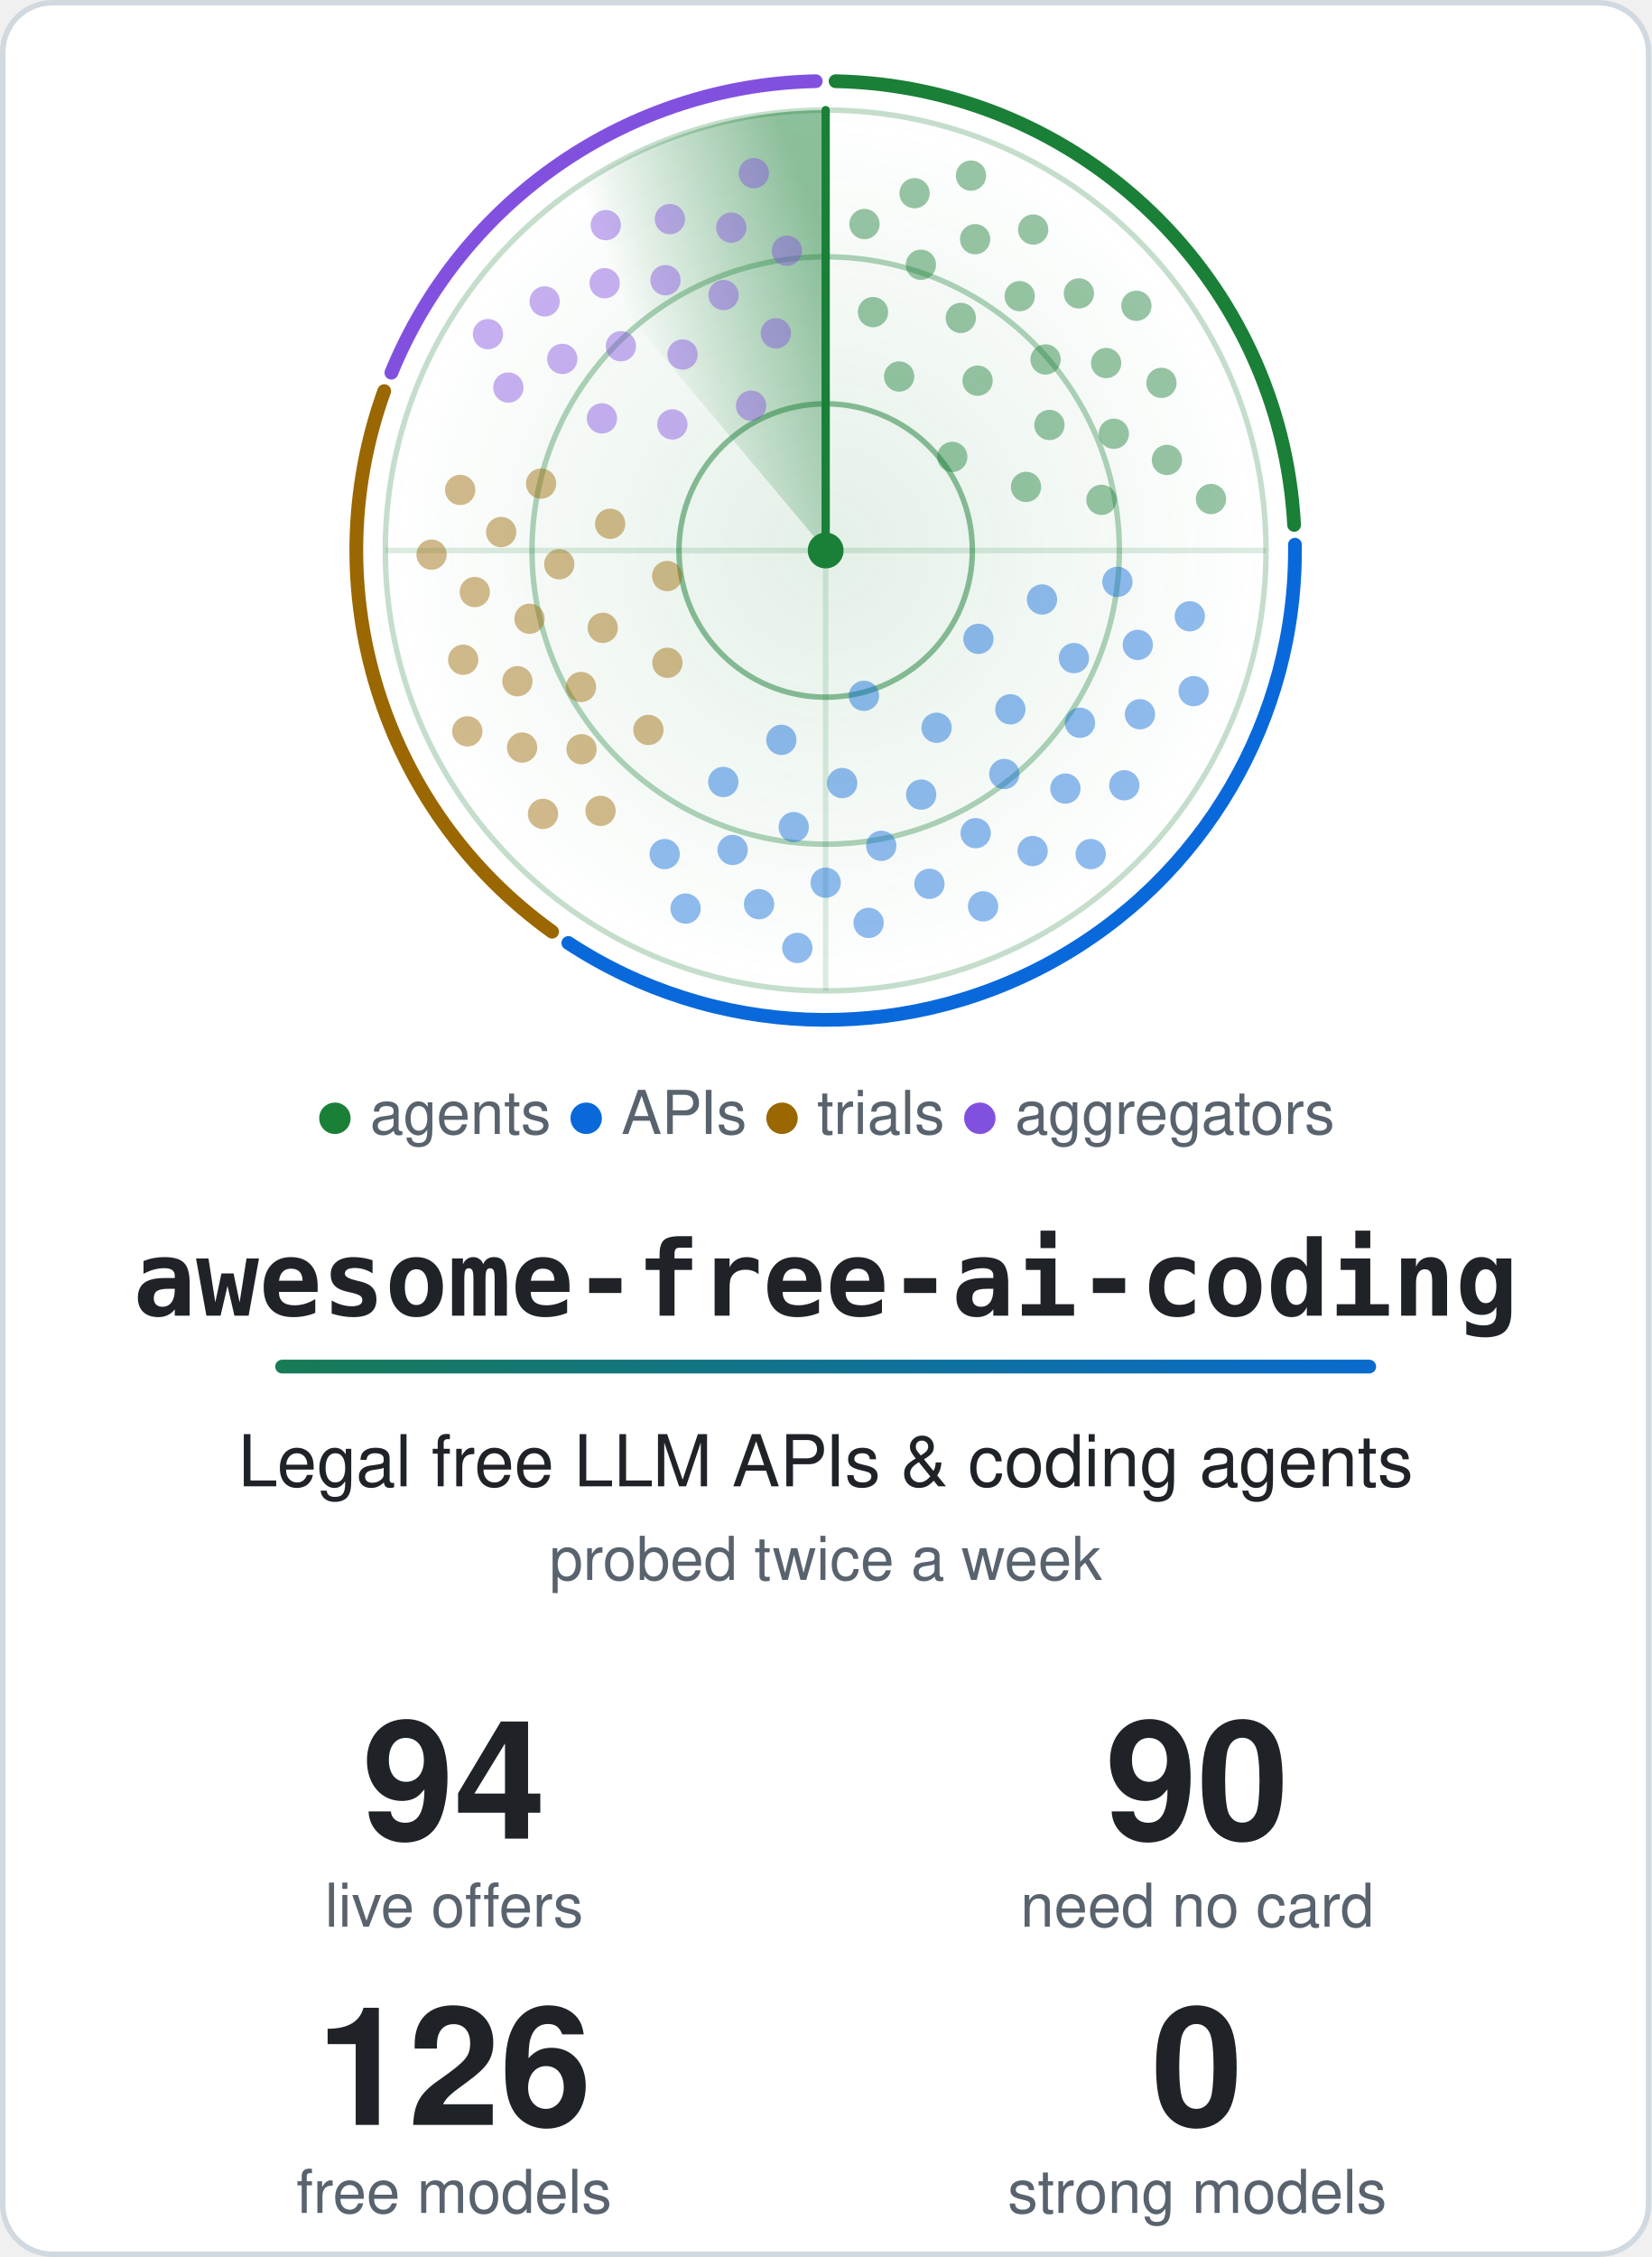
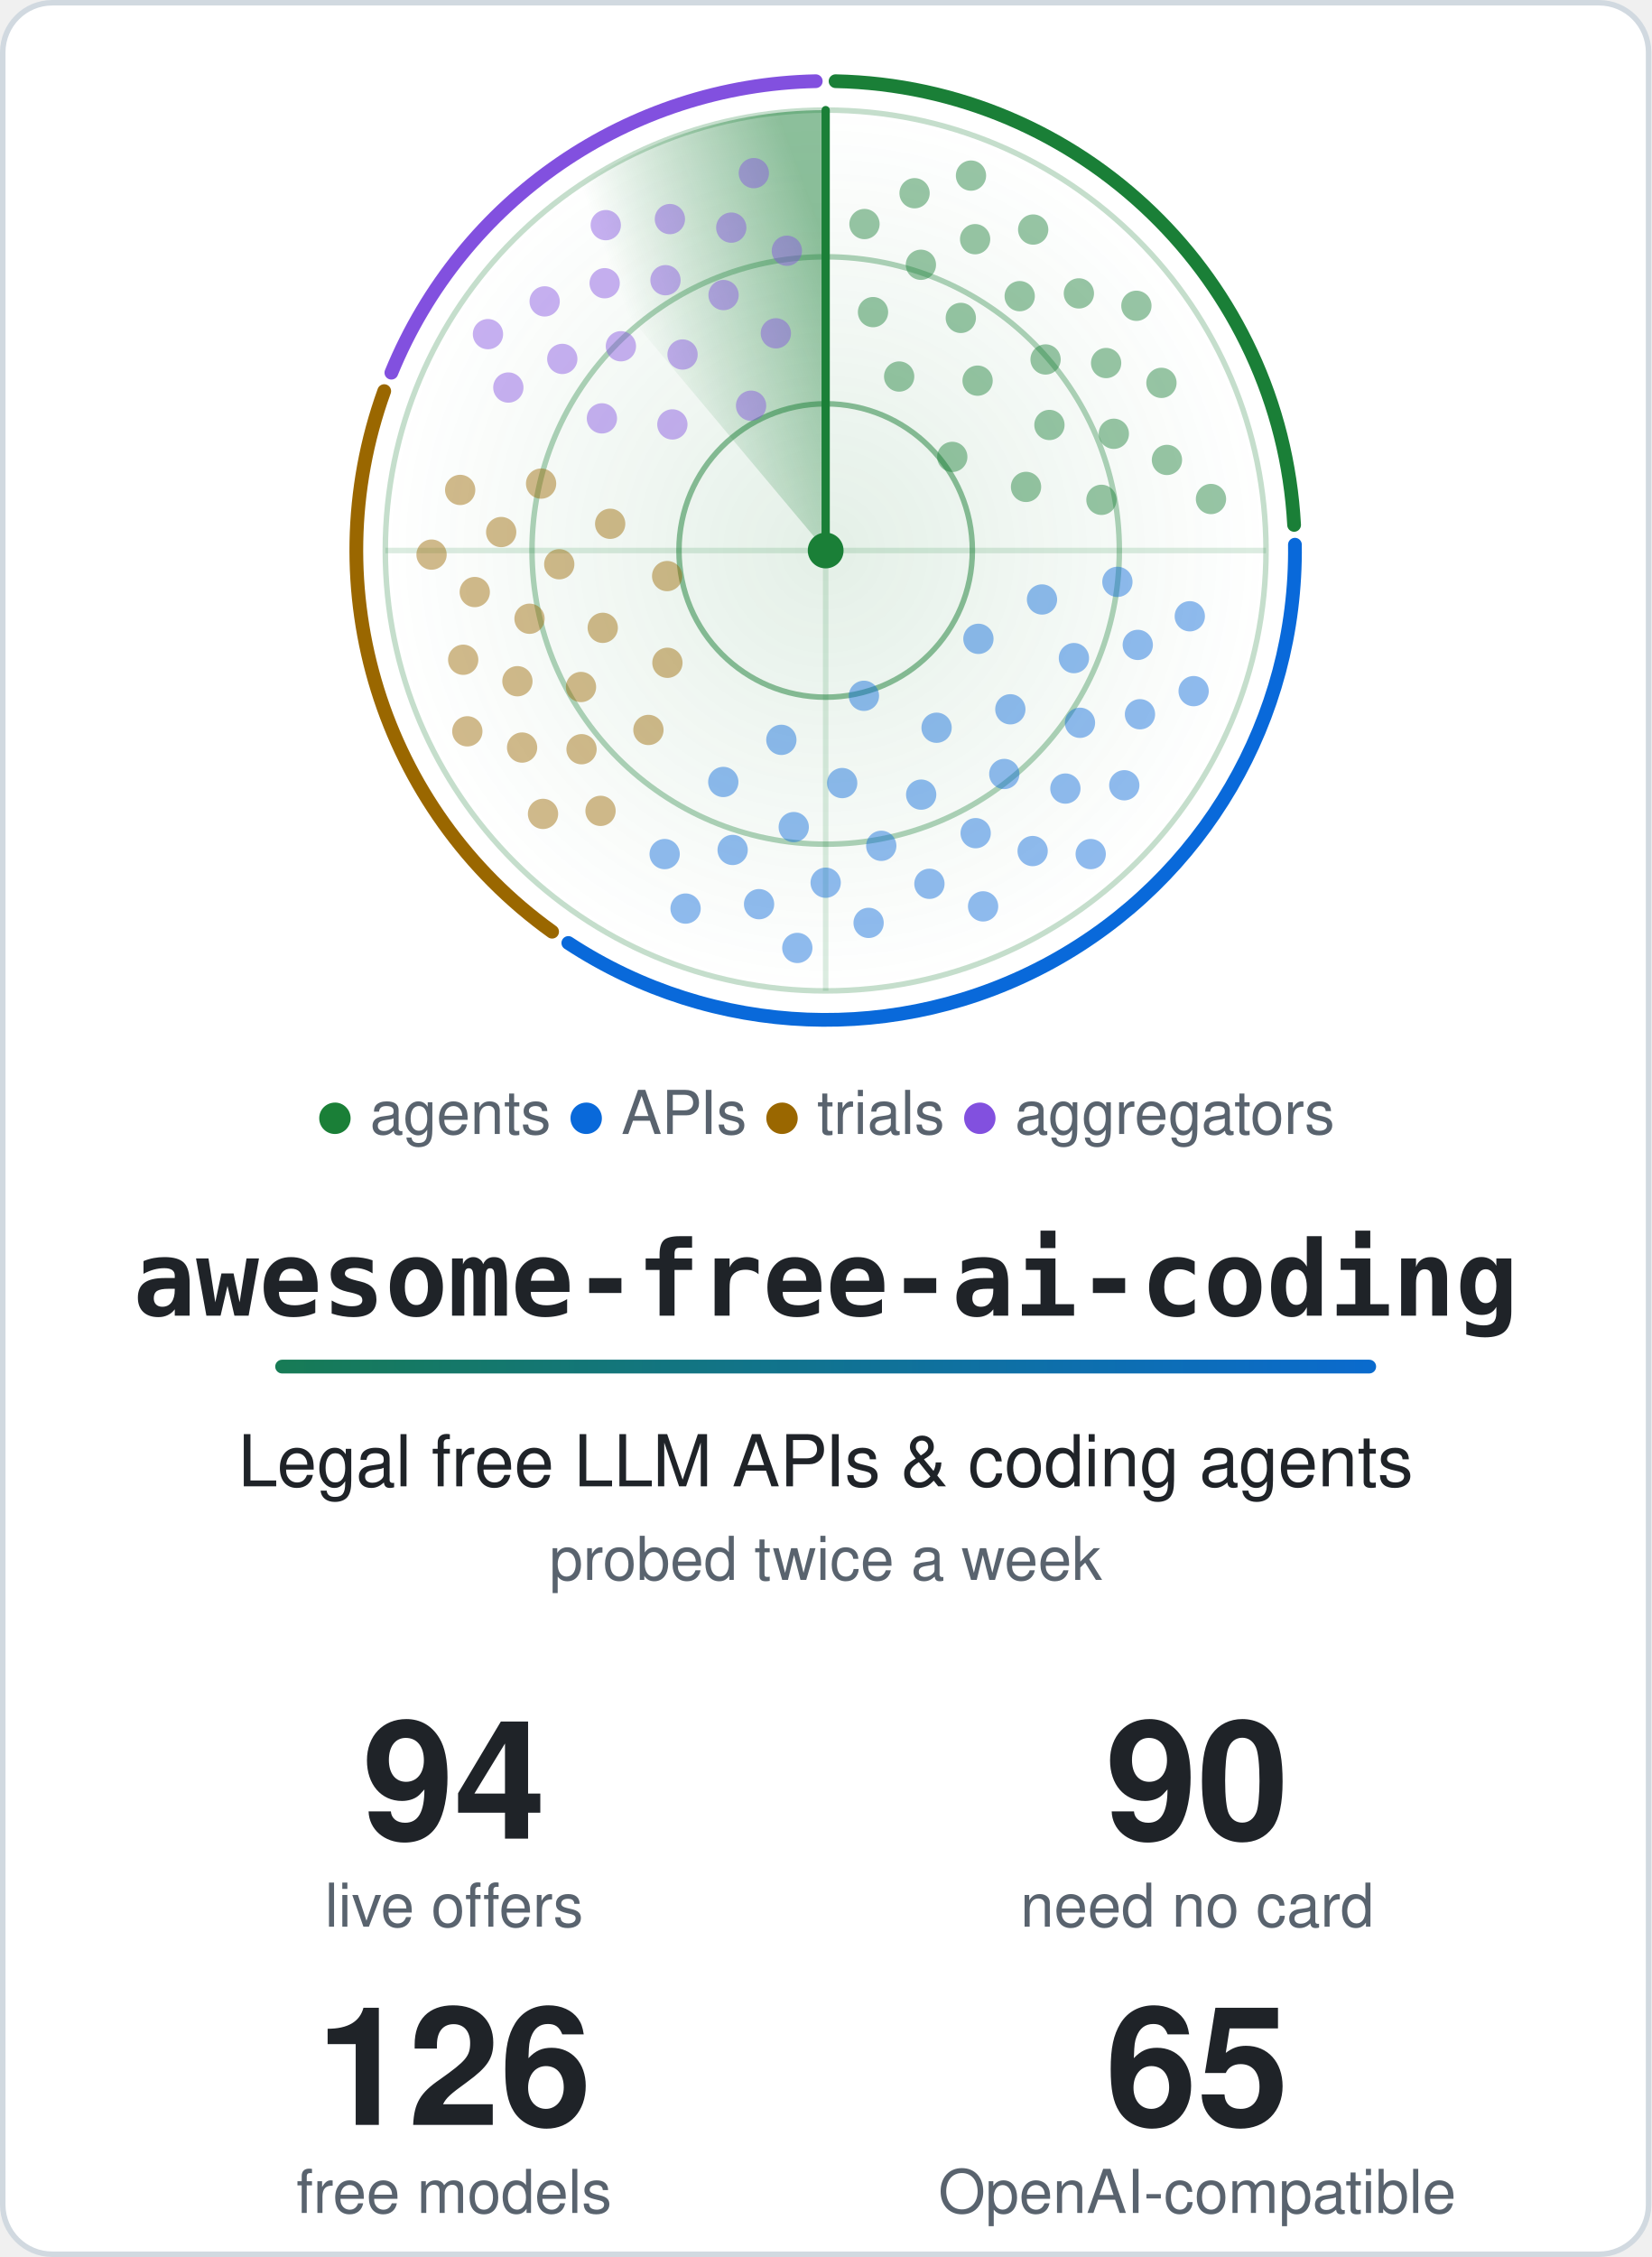
<svg xmlns="http://www.w3.org/2000/svg" width="600" height="820" viewBox="0 0 600 820" role="img" aria-labelledby="title">
  <style>.card{fill:#ffffff;stroke:#d1d9e0}.t{fill:#1f2328}.m{fill:#59636e}.ring{stroke:#1a7f37}.hub{fill:#1a7f37}.beam{stroke:#1a7f37}.s0,.s1,.g0,.g1{stop-color:#1a7f37}.a0{stop-color:#1a7f37}.a1{stop-color:#0969da}.dot.agents,.key.agents{fill:#1a7f37}.rim.agents{stroke:#1a7f37}.dot.apis,.key.apis{fill:#0969da}.rim.apis{stroke:#0969da}.dot.trials,.key.trials{fill:#9a6700}.rim.trials{stroke:#9a6700}.dot.aggregators,.key.aggregators{fill:#8250df}.rim.aggregators{stroke:#8250df}@media (prefers-color-scheme: dark) {.card{fill:#0d1117;stroke:#3d444d}.t{fill:#f0f6fc}.m{fill:#9198a1}.ring{stroke:#3fb950}.hub{fill:#3fb950}.beam{stroke:#3fb950}.s0,.s1,.g0,.g1{stop-color:#3fb950}.a0{stop-color:#3fb950}.a1{stop-color:#4493f8}.dot.agents,.key.agents{fill:#3fb950}.rim.agents{stroke:#3fb950}.dot.apis,.key.apis{fill:#4493f8}.rim.apis{stroke:#4493f8}.dot.trials,.key.trials{fill:#d29922}.rim.trials{stroke:#d29922}.dot.aggregators,.key.aggregators{fill:#ab7df8}.rim.aggregators{stroke:#ab7df8}}.rim{fill:none}.s0{stop-opacity:.5}.s1,.g1{stop-opacity:0}.g0{stop-opacity:.12}.dot{opacity:.45;animation:ping 6s linear infinite}@keyframes ping{0%,4%{opacity:1}55%,100%{opacity:.45}}.turning{animation:turn 6s linear infinite}@keyframes turn{to{transform:rotate(360deg)}}@media (prefers-reduced-motion: reduce) {.dot { animation: none; opacity: 1 } .turning { animation: none }}</style>
  <defs>
    <linearGradient id="accent" gradientUnits="userSpaceOnUse" x1="0" y1="0" x2="540" y2="0">
      <stop class="a0" offset="0" />
      <stop class="a1" offset="1" />
    </linearGradient>
  </defs>
  <rect class="card" x="1" y="1" width="598" height="818" rx="18" stroke-width="2" />
  <defs>
    <radialGradient id="glow">
      <stop class="g0" offset="0" />
      <stop class="g1" offset="1" />
    </radialGradient>
  </defs>
  <circle cx="300.0" cy="200.0" r="160.0" fill="url(#glow)" />
  <circle class="ring" cx="300.0" cy="200.0" r="53.3" fill="none" stroke-width="2" stroke-opacity=".5" />
  <circle class="ring" cx="300.0" cy="200.0" r="106.7" fill="none" stroke-width="2" stroke-opacity=".35" />
  <circle class="ring" cx="300.0" cy="200.0" r="160.0" fill="none" stroke-width="2" stroke-opacity=".25" />
  <path class="ring" d="M140.0 200.0H460.0M300.0 40.0V360.0" stroke-width="2" stroke-opacity=".15" />
  <path class="rim agents" d="M303.6 29.5A170.5 170.5 0 0 1 470.2 190.7" stroke-width="5" stroke-linecap="round" />
  <path class="rim apis" d="M470.5 197.9A170.5 170.5 0 0 1 206.5 342.6" stroke-width="5" stroke-linecap="round" />
  <path class="rim trials" d="M200.6 338.5A170.5 170.5 0 0 1 139.6 142.1" stroke-width="5" stroke-linecap="round" />
  <path class="rim aggregators" d="M142.2 135.4A170.5 170.5 0 0 1 296.4 29.5" stroke-width="5" stroke-linecap="round" />
  <defs>
    <linearGradient id="sweep" gradientUnits="userSpaceOnUse" x1="300.0" y1="88.0" x2="228.0" y2="114.2">
      <stop class="s0" offset="0" />
      <stop class="s1" offset="1" />
    </linearGradient>
  </defs>
  <g class="turning" style="transform-origin:300.0px 200.0px">
    <path fill="url(#sweep)" d="M300.0 200.0L197.2 77.4A160.0 160.0 0 0 1 300.0 40.0Z" />
    <line class="beam" x1="300.0" y1="200.0" x2="300.0" y2="40.0" stroke-width="3" stroke-linecap="round" />
  </g>
  <circle class="dot agents" cx="346.0" cy="166.0" r="5.5" style="animation-delay:0.89s" />
  <circle class="dot agents" cx="326.7" cy="136.8" r="5.5" style="animation-delay:0.38s" />
  <circle class="dot agents" cx="372.8" cy="176.9" r="5.5" style="animation-delay:1.21s" />
  <circle class="dot agents" cx="355.2" cy="138.3" r="5.5" style="animation-delay:0.70s" />
  <circle class="dot agents" cx="317.2" cy="113.4" r="5.5" style="animation-delay:0.19s" />
  <circle class="dot agents" cx="381.3" cy="154.4" r="5.5" style="animation-delay:1.01s" />
  <circle class="dot agents" cx="349.1" cy="115.5" r="5.5" style="animation-delay:0.50s" />
  <circle class="dot agents" cx="400.2" cy="181.6" r="5.5" style="animation-delay:1.33s" />
  <circle class="dot agents" cx="379.9" cy="130.6" r="5.5" style="animation-delay:0.82s" />
  <circle class="dot agents" cx="334.6" cy="96.2" r="5.5" style="animation-delay:0.31s" />
  <circle class="dot agents" cx="404.7" cy="157.6" r="5.5" style="animation-delay:1.13s" />
  <circle class="dot agents" cx="370.5" cy="107.6" r="5.5" style="animation-delay:0.62s" />
  <circle class="dot agents" cx="314.1" cy="81.4" r="5.5" style="animation-delay:0.11s" />
  <circle class="dot agents" cx="401.9" cy="131.9" r="5.5" style="animation-delay:0.94s" />
  <circle class="dot agents" cx="354.3" cy="86.9" r="5.5" style="animation-delay:0.43s" />
  <circle class="dot agents" cx="424.0" cy="167.1" r="5.5" style="animation-delay:1.25s" />
  <circle class="dot agents" cx="392.0" cy="106.6" r="5.5" style="animation-delay:0.74s" />
  <circle class="dot agents" cx="332.3" cy="70.2" r="5.5" style="animation-delay:0.23s" />
  <circle class="dot agents" cx="422.0" cy="139.1" r="5.5" style="animation-delay:1.06s" />
  <circle class="dot agents" cx="375.4" cy="83.4" r="5.5" style="animation-delay:0.55s" />
  <circle class="dot agents" cx="440.0" cy="181.3" r="5.5" style="animation-delay:1.37s" />
  <circle class="dot agents" cx="412.9" cy="111.1" r="5.5" style="animation-delay:0.86s" />
  <circle class="dot agents" cx="352.8" cy="63.8" r="5.5" style="animation-delay:0.35s" />
  <circle class="dot apis" cx="313.9" cy="252.8" r="5.5" style="animation-delay:2.75s" />
  <circle class="dot apis" cx="355.5" cy="232.1" r="5.5" style="animation-delay:2.00s" />
  <circle class="dot apis" cx="283.9" cy="268.8" r="5.5" style="animation-delay:3.22s" />
  <circle class="dot apis" cx="340.3" cy="264.4" r="5.5" style="animation-delay:2.47s" />
  <circle class="dot apis" cx="378.6" cy="217.8" r="5.5" style="animation-delay:1.71s" />
  <circle class="dot apis" cx="306.0" cy="284.5" r="5.5" style="animation-delay:2.93s" />
  <circle class="dot apis" cx="367.1" cy="257.7" r="5.5" style="animation-delay:2.18s" />
  <circle class="dot apis" cx="262.8" cy="284.1" r="5.5" style="animation-delay:3.40s" />
  <circle class="dot apis" cx="334.7" cy="288.7" r="5.5" style="animation-delay:2.64s" />
  <circle class="dot apis" cx="390.2" cy="239.1" r="5.5" style="animation-delay:1.89s" />
  <circle class="dot apis" cx="288.4" cy="300.5" r="5.5" style="animation-delay:3.11s" />
  <circle class="dot apis" cx="364.9" cy="281.2" r="5.5" style="animation-delay:2.36s" />
  <circle class="dot apis" cx="406.0" cy="211.4" r="5.5" style="animation-delay:1.60s" />
  <circle class="dot apis" cx="320.2" cy="307.3" r="5.5" style="animation-delay:2.82s" />
  <circle class="dot apis" cx="392.4" cy="262.6" r="5.5" style="animation-delay:2.07s" />
  <circle class="dot apis" cx="266.2" cy="308.8" r="5.5" style="animation-delay:3.29s" />
  <circle class="dot apis" cx="354.5" cy="302.7" r="5.5" style="animation-delay:2.53s" />
  <circle class="dot apis" cx="413.4" cy="234.3" r="5.5" style="animation-delay:1.78s" />
  <circle class="dot apis" cx="300.0" cy="320.7" r="5.5" style="animation-delay:3.00s" />
  <circle class="dot apis" cx="387.1" cy="286.5" r="5.5" style="animation-delay:2.25s" />
  <circle class="dot apis" cx="241.5" cy="310.3" r="5.5" style="animation-delay:3.47s" />
  <circle class="dot apis" cx="337.7" cy="321.1" r="5.5" style="animation-delay:2.71s" />
  <circle class="dot apis" cx="414.2" cy="259.5" r="5.5" style="animation-delay:1.96s" />
  <circle class="dot apis" cx="275.8" cy="328.5" r="5.5" style="animation-delay:3.18s" />
  <circle class="dot apis" cx="375.2" cy="309.2" r="5.5" style="animation-delay:2.42s" />
  <circle class="dot apis" cx="432.3" cy="223.9" r="5.5" style="animation-delay:1.67s" />
  <circle class="dot apis" cx="315.6" cy="335.3" r="5.5" style="animation-delay:2.89s" />
  <circle class="dot apis" cx="408.5" cy="285.3" r="5.5" style="animation-delay:2.14s" />
  <circle class="dot apis" cx="249.1" cy="330.1" r="5.5" style="animation-delay:3.36s" />
  <circle class="dot apis" cx="357.2" cy="329.3" r="5.5" style="animation-delay:2.60s" />
  <circle class="dot apis" cx="433.7" cy="251.1" r="5.5" style="animation-delay:1.85s" />
  <circle class="dot apis" cx="289.7" cy="344.4" r="5.5" style="animation-delay:3.07s" />
  <circle class="dot apis" cx="396.3" cy="310.3" r="5.5" style="animation-delay:2.31s" />
  <circle class="dot trials" cx="242.4" cy="209.3" r="5.5" style="animation-delay:4.35s" />
  <circle class="dot trials" cx="242.5" cy="240.8" r="5.5" style="animation-delay:3.91s" />
  <circle class="dot trials" cx="221.7" cy="190.3" r="5.5" style="animation-delay:4.62s" />
  <circle class="dot trials" cx="219.0" cy="228.1" r="5.5" style="animation-delay:4.18s" />
  <circle class="dot trials" cx="235.6" cy="265.2" r="5.5" style="animation-delay:3.74s" />
  <circle class="dot trials" cx="203.2" cy="205.0" r="5.5" style="animation-delay:4.45s" />
  <circle class="dot trials" cx="211.1" cy="249.6" r="5.5" style="animation-delay:4.01s" />
  <circle class="dot trials" cx="196.6" cy="175.7" r="5.5" style="animation-delay:4.72s" />
  <circle class="dot trials" cx="192.4" cy="224.8" r="5.5" style="animation-delay:4.28s" />
  <circle class="dot trials" cx="211.3" cy="272.2" r="5.5" style="animation-delay:3.85s" />
  <circle class="dot trials" cx="182.1" cy="193.3" r="5.5" style="animation-delay:4.55s" />
  <circle class="dot trials" cx="188.0" cy="247.5" r="5.5" style="animation-delay:4.12s" />
  <circle class="dot trials" cx="218.2" cy="294.6" r="5.5" style="animation-delay:3.68s" />
  <circle class="dot trials" cx="172.5" cy="215.1" r="5.5" style="animation-delay:4.39s" />
  <circle class="dot trials" cx="189.7" cy="271.6" r="5.5" style="animation-delay:3.95s" />
  <circle class="dot trials" cx="167.2" cy="178.0" r="5.5" style="animation-delay:4.66s" />
  <circle class="dot trials" cx="168.3" cy="239.7" r="5.5" style="animation-delay:4.22s" />
  <circle class="dot trials" cx="197.3" cy="295.7" r="5.5" style="animation-delay:3.78s" />
  <circle class="dot trials" cx="156.8" cy="201.5" r="5.5" style="animation-delay:4.49s" />
  <circle class="dot trials" cx="169.8" cy="265.7" r="5.5" style="animation-delay:4.05s" />
  <circle class="dot aggregators" cx="272.9" cy="147.4" r="5.5" style="animation-delay:5.55s" />
  <circle class="dot aggregators" cx="244.3" cy="154.2" r="5.5" style="animation-delay:5.16s" />
  <circle class="dot aggregators" cx="281.9" cy="121.1" r="5.5" style="animation-delay:5.79s" />
  <circle class="dot aggregators" cx="248.0" cy="128.8" r="5.5" style="animation-delay:5.40s" />
  <circle class="dot aggregators" cx="218.7" cy="152.0" r="5.5" style="animation-delay:5.01s" />
  <circle class="dot aggregators" cx="262.9" cy="107.2" r="5.5" style="animation-delay:5.64s" />
  <circle class="dot aggregators" cx="225.6" cy="125.8" r="5.5" style="animation-delay:5.25s" />
  <circle class="dot aggregators" cx="285.9" cy="91.1" r="5.5" style="animation-delay:5.88s" />
  <circle class="dot aggregators" cx="241.8" cy="101.8" r="5.5" style="animation-delay:5.49s" />
  <circle class="dot aggregators" cx="204.3" cy="130.4" r="5.5" style="animation-delay:5.10s" />
  <circle class="dot aggregators" cx="265.7" cy="82.7" r="5.5" style="animation-delay:5.73s" />
  <circle class="dot aggregators" cx="219.7" cy="102.9" r="5.5" style="animation-delay:5.34s" />
  <circle class="dot aggregators" cx="184.7" cy="140.8" r="5.5" style="animation-delay:4.95s" />
  <circle class="dot aggregators" cx="243.4" cy="79.6" r="5.5" style="animation-delay:5.58s" />
  <circle class="dot aggregators" cx="197.9" cy="109.5" r="5.5" style="animation-delay:5.19s" />
  <circle class="dot aggregators" cx="273.9" cy="62.9" r="5.5" style="animation-delay:5.82s" />
  <circle class="dot aggregators" cx="220.1" cy="81.8" r="5.5" style="animation-delay:5.43s" />
  <circle class="dot aggregators" cx="177.3" cy="121.4" r="5.5" style="animation-delay:5.04s" />
  <circle class="hub" cx="300.0" cy="200.0" r="6.5" />
  <text class="m" x="300.0" y="412" text-anchor="middle" font-family="-apple-system, BlinkMacSystemFont, 'Segoe UI', Helvetica, Arial, sans-serif" font-size="22">
    <tspan class="key agents">●</tspan> agents <tspan class="key apis">●</tspan> APIs <tspan class="key trials">●</tspan> trials <tspan class="key aggregators">●</tspan> aggregators</text>
  <text class="t" x="300.0" y="478" text-anchor="middle" font-family="ui-monospace, SFMono-Regular, Menlo, Consolas, monospace" font-size="38" font-weight="700">awesome-free-ai-coding</text>
  <rect x="100.0" y="494" width="400" height="5" rx="2.5" fill="url(#accent)" />
  <text class="t" x="300.0" y="540" text-anchor="middle" font-family="-apple-system, BlinkMacSystemFont, 'Segoe UI', Helvetica, Arial, sans-serif" font-size="26">Legal free LLM APIs &amp; coding agents</text>
  <text class="m" x="300.0" y="574" text-anchor="middle" font-family="-apple-system, BlinkMacSystemFont, 'Segoe UI', Helvetica, Arial, sans-serif" font-size="22">probed twice a week</text>
  <text class="t" x="165.0" y="668" text-anchor="middle" font-family="-apple-system, BlinkMacSystemFont, 'Segoe UI', Helvetica, Arial, sans-serif" font-size="60" font-weight="700">94</text>
  <text class="m" x="165.0" y="700" text-anchor="middle" font-family="-apple-system, BlinkMacSystemFont, 'Segoe UI', Helvetica, Arial, sans-serif" font-size="22">live offers</text>
  <text class="t" x="435.0" y="668" text-anchor="middle" font-family="-apple-system, BlinkMacSystemFont, 'Segoe UI', Helvetica, Arial, sans-serif" font-size="60" font-weight="700">90</text>
  <text class="m" x="435.0" y="700" text-anchor="middle" font-family="-apple-system, BlinkMacSystemFont, 'Segoe UI', Helvetica, Arial, sans-serif" font-size="22">need no card</text>
  <text class="t" x="165.0" y="772" text-anchor="middle" font-family="-apple-system, BlinkMacSystemFont, 'Segoe UI', Helvetica, Arial, sans-serif" font-size="60" font-weight="700">126</text>
  <text class="m" x="165.0" y="804" text-anchor="middle" font-family="-apple-system, BlinkMacSystemFont, 'Segoe UI', Helvetica, Arial, sans-serif" font-size="22">free models</text>
-   <text class="t" x="435.0" y="772" text-anchor="middle" font-family="-apple-system, BlinkMacSystemFont, 'Segoe UI', Helvetica, Arial, sans-serif" font-size="60" font-weight="700">0</text>
-   <text class="m" x="435.0" y="804" text-anchor="middle" font-family="-apple-system, BlinkMacSystemFont, 'Segoe UI', Helvetica, Arial, sans-serif" font-size="22">strong models</text>
+   <text class="t" x="435.0" y="772" text-anchor="middle" font-family="-apple-system, BlinkMacSystemFont, 'Segoe UI', Helvetica, Arial, sans-serif" font-size="60" font-weight="700">65</text>
+   <text class="m" x="435.0" y="804" text-anchor="middle" font-family="-apple-system, BlinkMacSystemFont, 'Segoe UI', Helvetica, Arial, sans-serif" font-size="22">OpenAI-compatible</text>
</svg>
